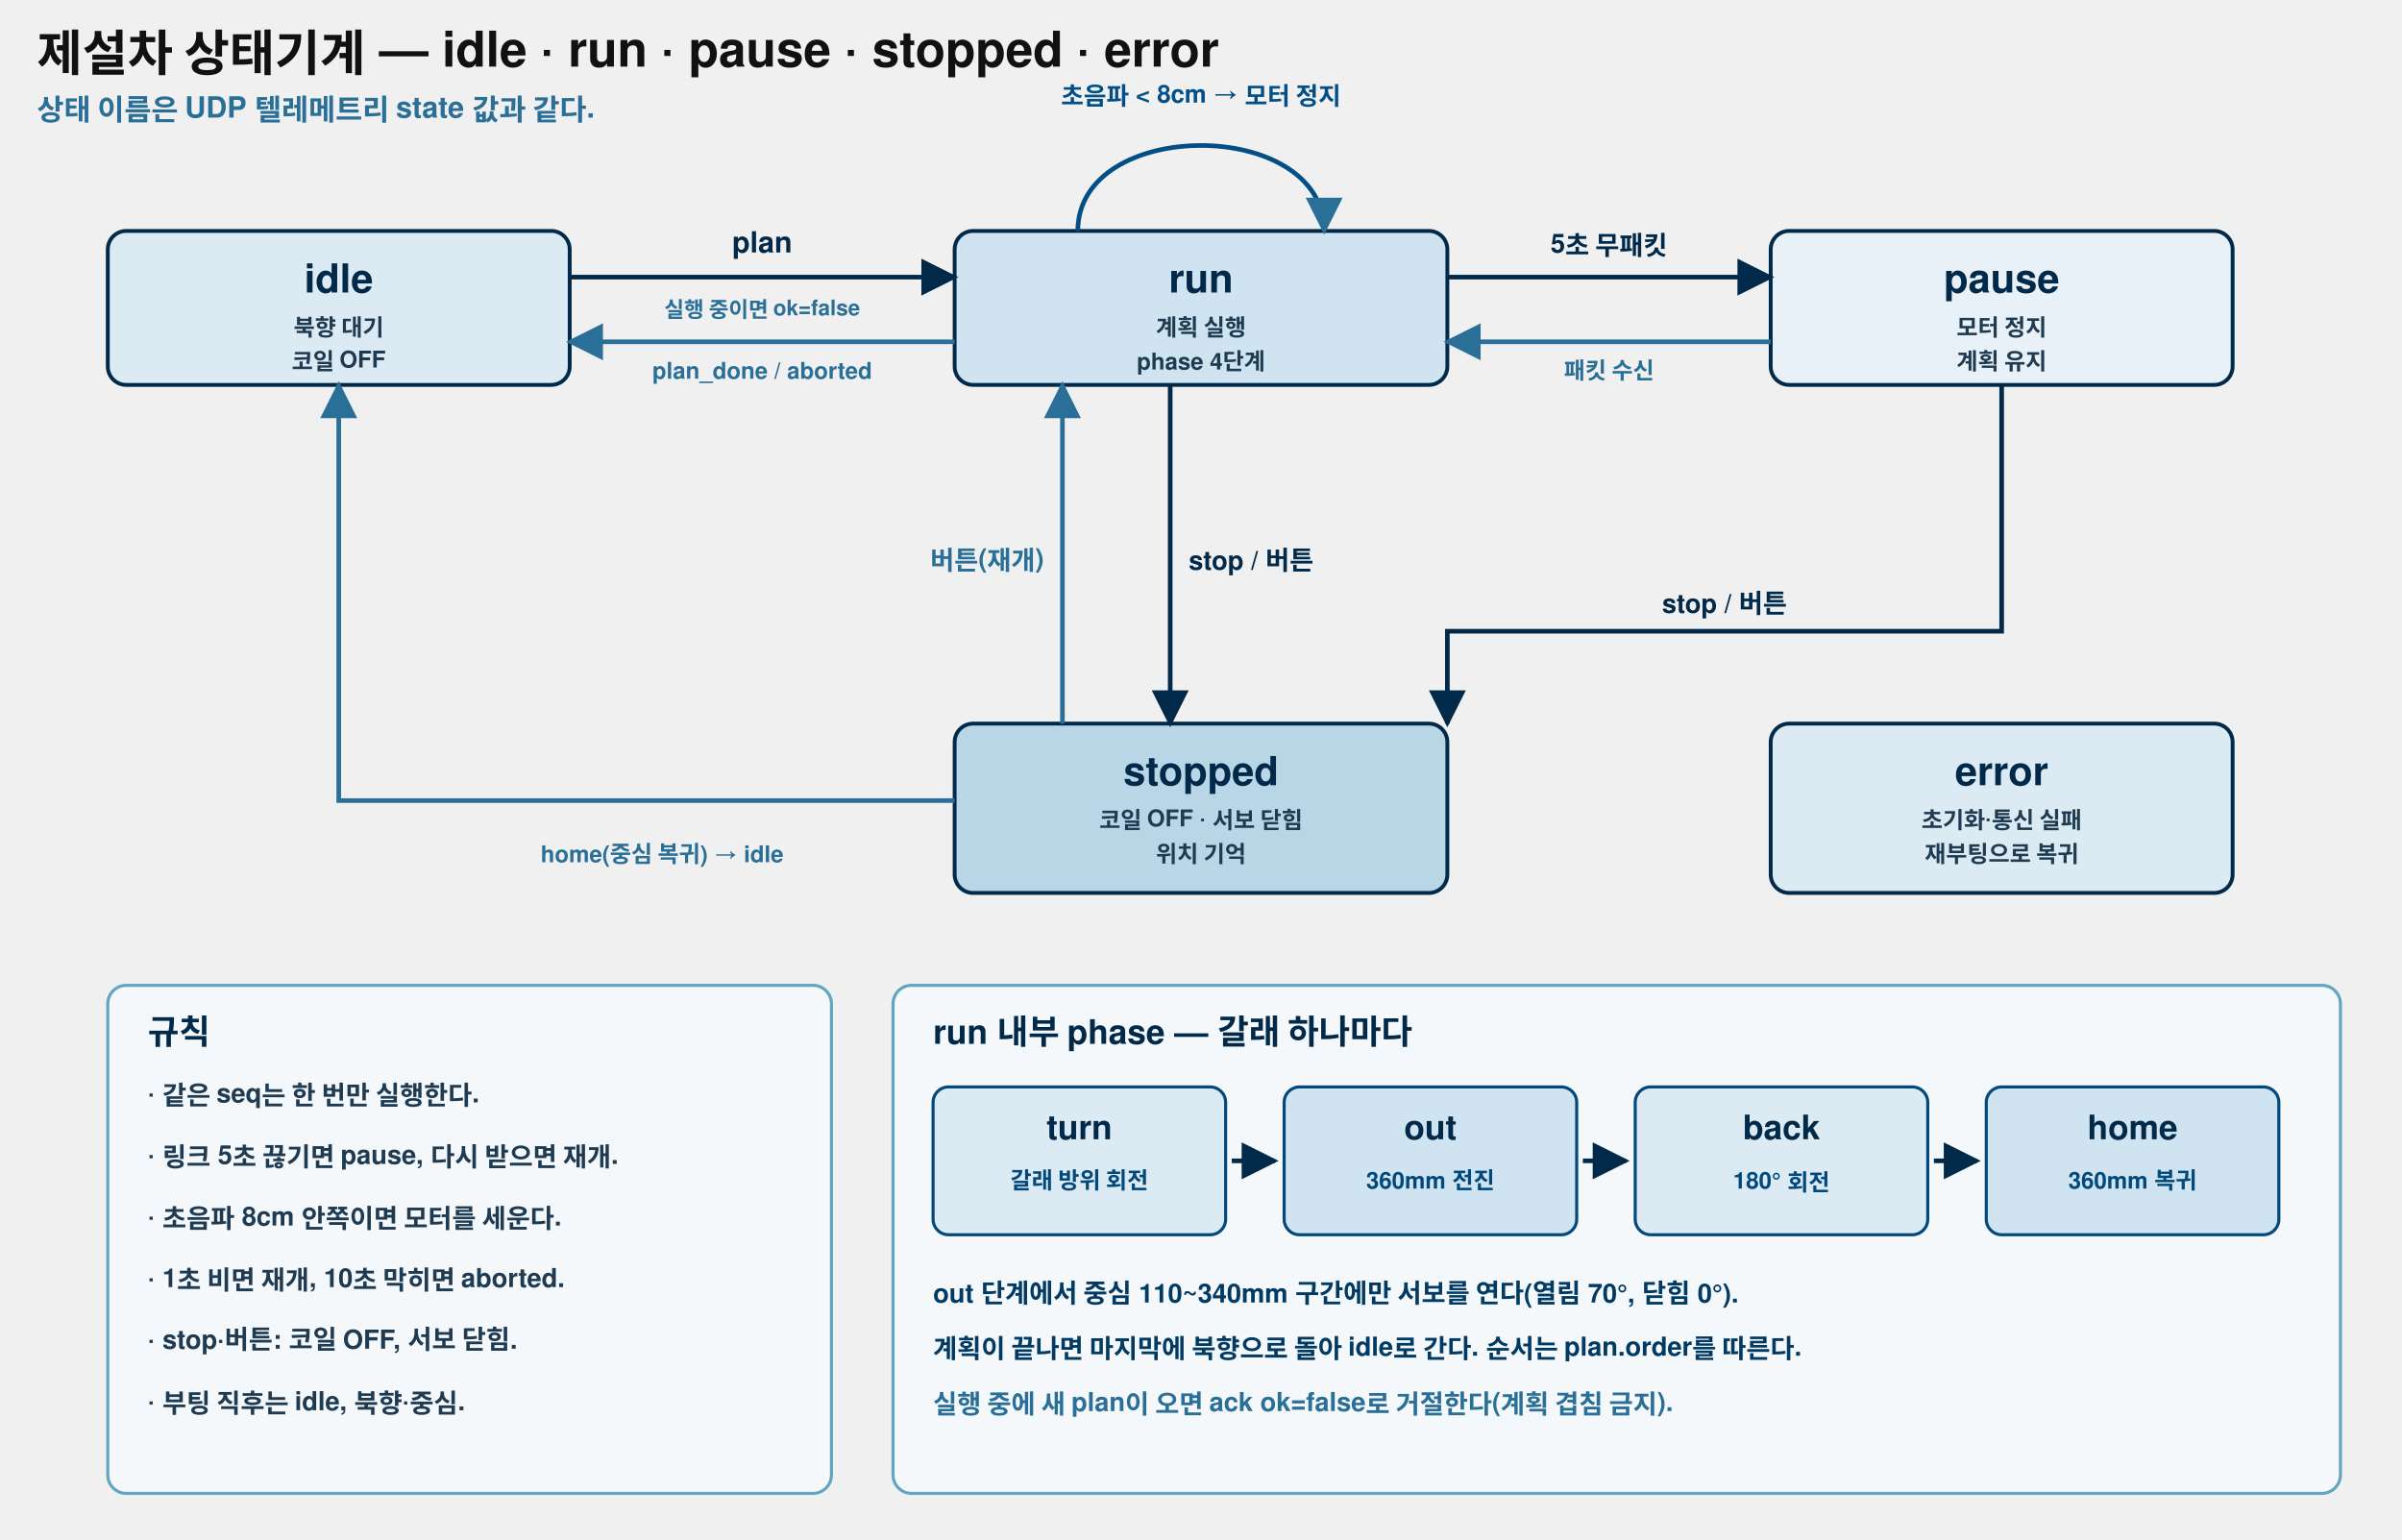
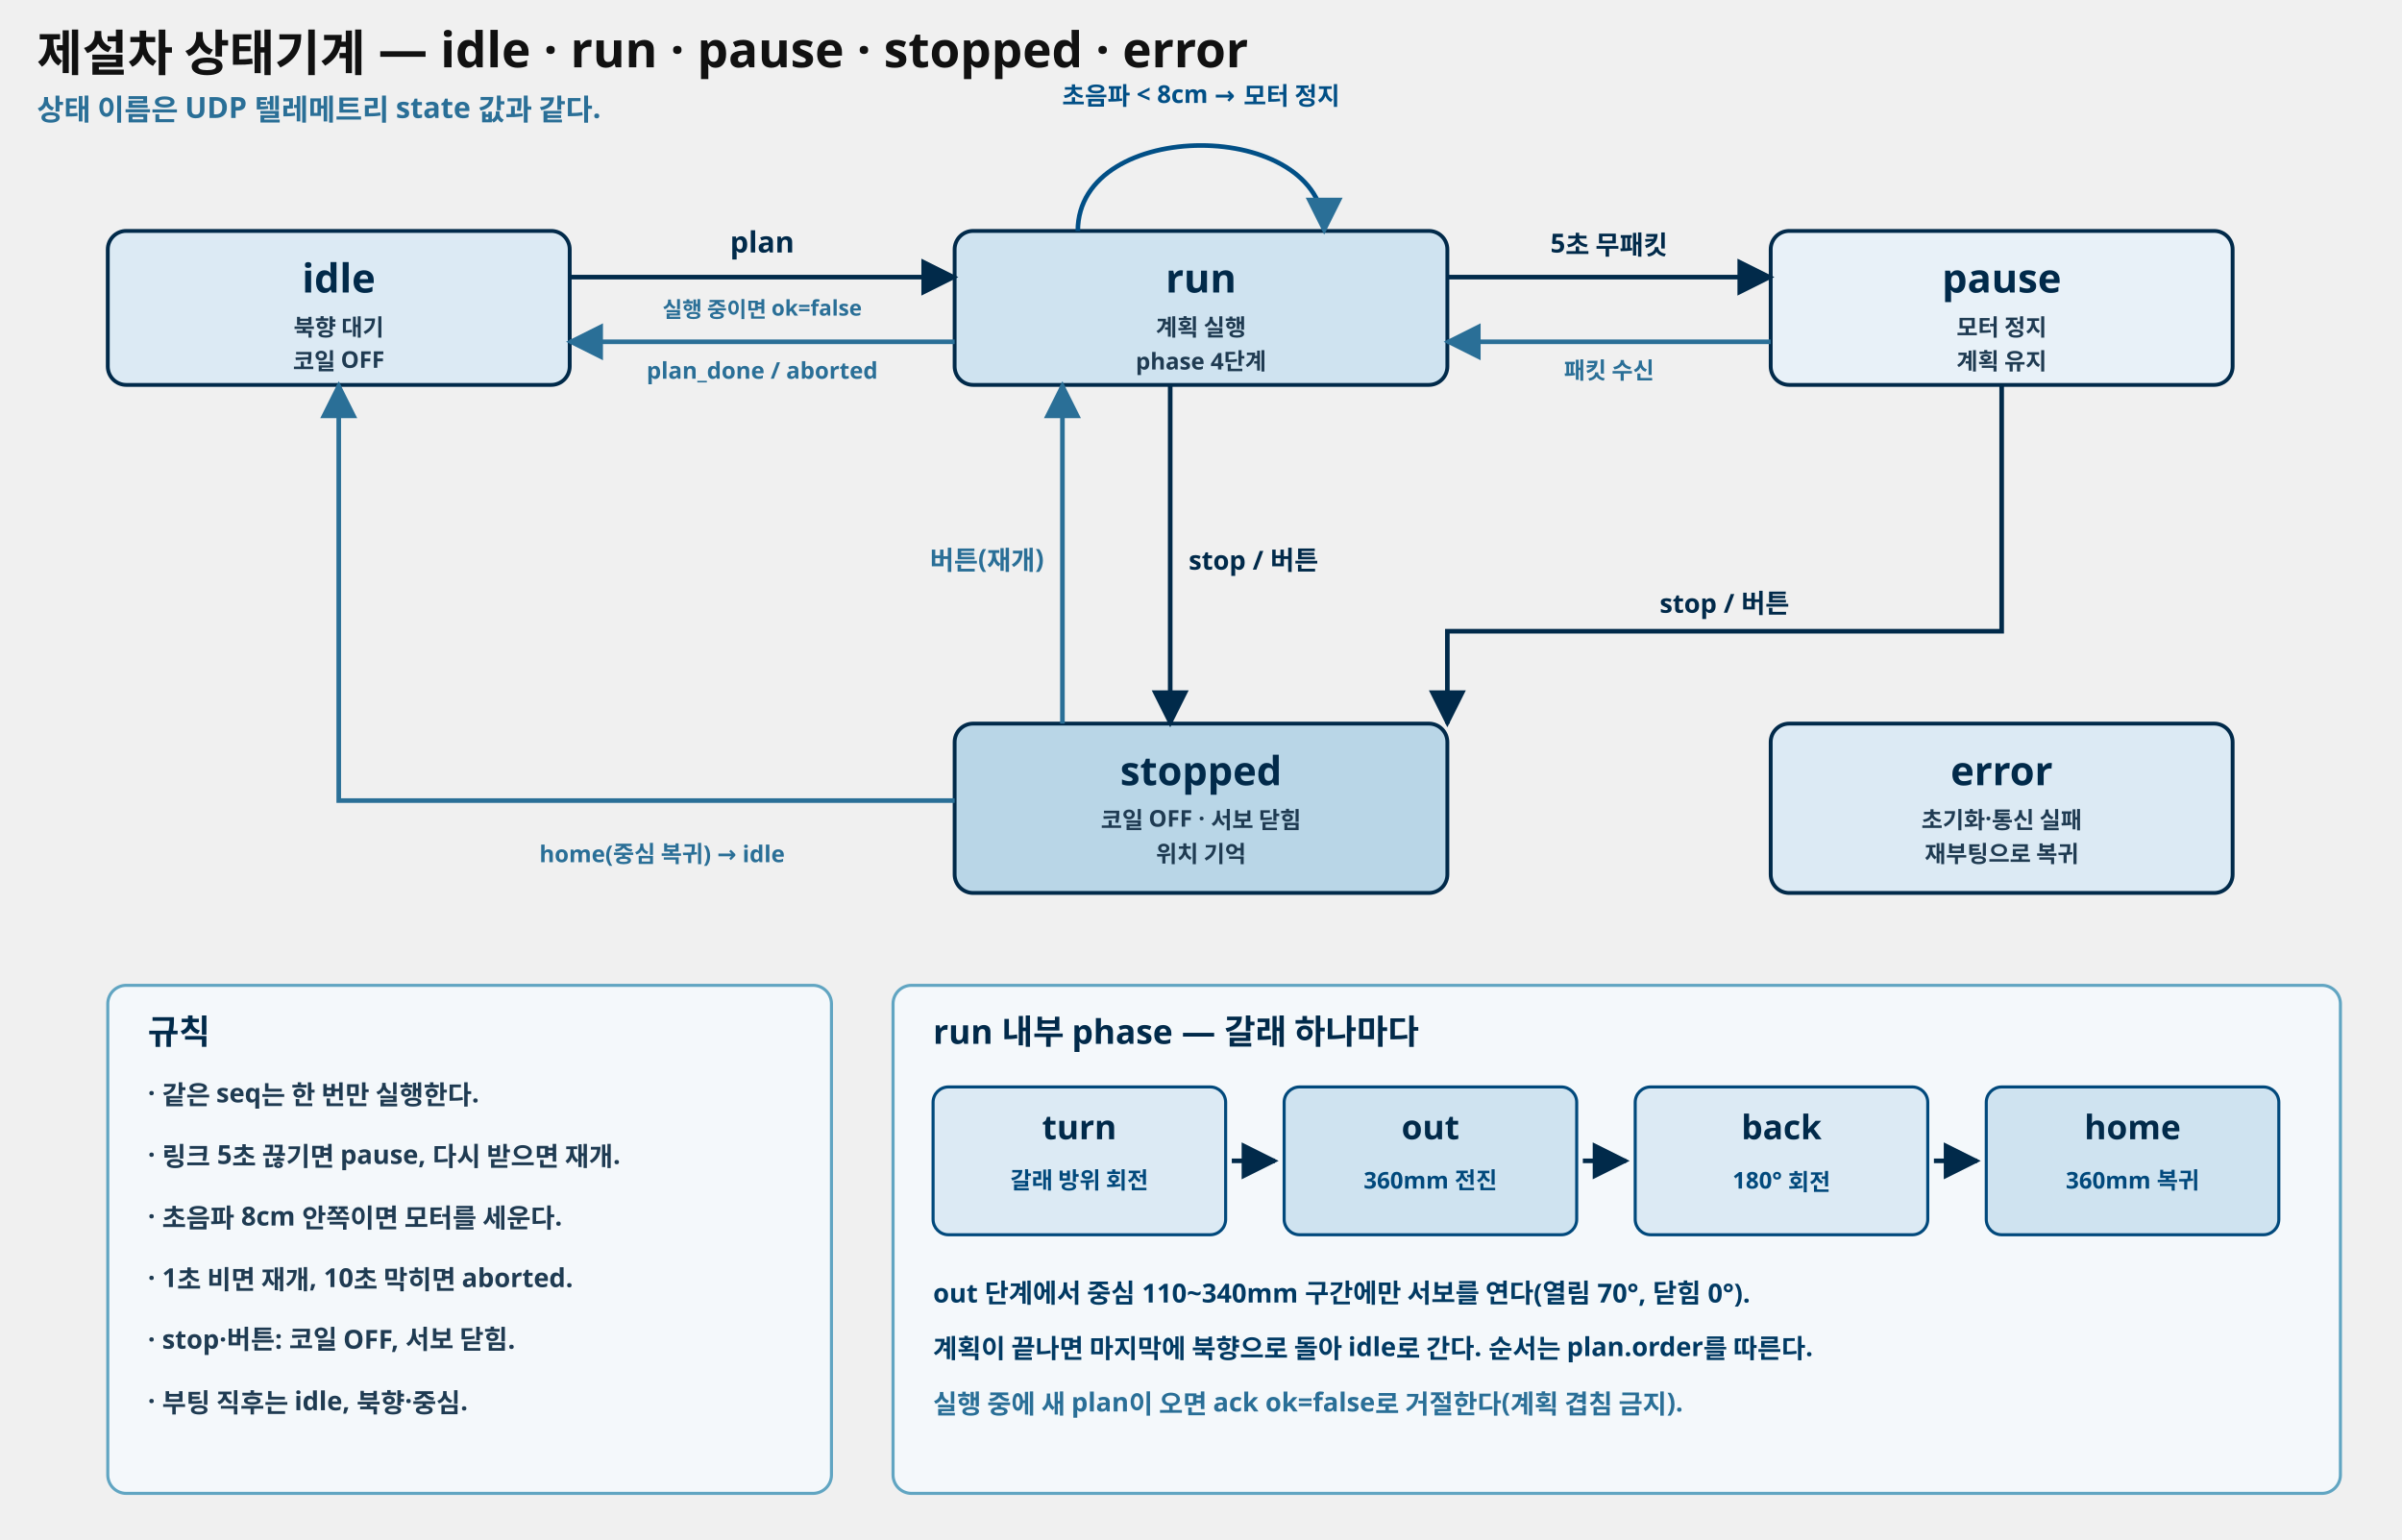
- <svg xmlns="http://www.w3.org/2000/svg" viewBox="0 0 1560 1000" width="1560" height="1000" font-family="Helvetica, Apple SD Gothic Neo, Noto Sans KR, sans-serif">
+ <svg xmlns="http://www.w3.org/2000/svg" viewBox="0 0 1560 1000" width="1560" height="1000" font-family="'Pretendard Variable', Pretendard, 'Apple SD Gothic Neo', sans-serif">
  <defs>
    <marker id="arrE" viewBox="0 0 10 10" refX="9" refY="5" markerWidth="7" markerHeight="7" orient="auto">
      <path d="M0 0 L10 5 L0 10 z" fill="#01497c" />
    </marker>
    <marker id="arrS" viewBox="0 0 10 10" refX="1" refY="5" markerWidth="7" markerHeight="7" orient="auto">
      <path d="M10 0 L0 5 L10 10 z" fill="#01497c" />
    </marker>
    <marker id="flow" viewBox="0 0 10 10" refX="9" refY="5" markerWidth="8" markerHeight="8" orient="auto">
      <path d="M0 0 L10 5 L0 10 z" fill="#012a4a" />
    </marker>
    <marker id="flowB" viewBox="0 0 10 10" refX="9" refY="5" markerWidth="8" markerHeight="8" orient="auto">
      <path d="M0 0 L10 5 L0 10 z" fill="#2a6f97" />
    </marker>
    <marker id="flowL" viewBox="0 0 10 10" refX="9" refY="5" markerWidth="8" markerHeight="8" orient="auto">
      <path d="M0 0 L10 5 L0 10 z" fill="#a9d6e5" />
    </marker>
    <pattern id="waves" width="40" height="18" patternUnits="userSpaceOnUse">
      <path d="M0 9 q10 -7 20 0 t20 0" fill="none" stroke="#468faf" stroke-width="2" />
    </pattern>
    <pattern id="hatch" width="12" height="12" patternUnits="userSpaceOnUse" patternTransform="rotate(45)">
      <rect width="6" height="12" fill="#a9d6e5" />
      <rect x="6" width="6" height="12" fill="#ffffff" />
    </pattern>
  </defs>
  <text x="24.0" y="46.0" font-size="32" text-anchor="start" font-weight="800" fill="#111">제설차 상태기계 — idle · run · pause · stopped · error</text>
  <text x="24.0" y="78.0" font-size="19" text-anchor="start" font-weight="600" fill="#2a6f97">상태 이름은 UDP 텔레메트리 state 값과 같다.</text>
  <rect x="70.0" y="150.0" width="300.0" height="100.0" rx="12" fill="#dceaf4" stroke="#012a4a" stroke-width="2.5" />
  <text x="220.0" y="190.0" font-size="26" text-anchor="middle" font-weight="800" fill="#012a4a">idle</text>
  <text x="220.0" y="218.0" font-size="15" text-anchor="middle" font-weight="600" fill="#1f3b52">북향 대기</text>
  <text x="220.0" y="240.0" font-size="15" text-anchor="middle" font-weight="600" fill="#1f3b52">코일 OFF</text>
  <rect x="620.0" y="150.0" width="320.0" height="100.0" rx="12" fill="#cfe3f0" stroke="#012a4a" stroke-width="2.5" />
  <text x="780.0" y="190.0" font-size="26" text-anchor="middle" font-weight="800" fill="#012a4a">run</text>
  <text x="780.0" y="218.0" font-size="15" text-anchor="middle" font-weight="600" fill="#1f3b52">계획 실행</text>
  <text x="780.0" y="240.0" font-size="15" text-anchor="middle" font-weight="600" fill="#1f3b52">phase 4단계</text>
  <rect x="1150.0" y="150.0" width="300.0" height="100.0" rx="12" fill="#e8f1f8" stroke="#012a4a" stroke-width="2.5" />
  <text x="1300.0" y="190.0" font-size="26" text-anchor="middle" font-weight="800" fill="#012a4a">pause</text>
  <text x="1300.0" y="218.0" font-size="15" text-anchor="middle" font-weight="600" fill="#1f3b52">모터 정지</text>
  <text x="1300.0" y="240.0" font-size="15" text-anchor="middle" font-weight="600" fill="#1f3b52">계획 유지</text>
  <rect x="620.0" y="470.0" width="320.0" height="110.0" rx="12" fill="#b9d6e7" stroke="#012a4a" stroke-width="2.5" />
  <text x="780.0" y="510.0" font-size="26" text-anchor="middle" font-weight="800" fill="#012a4a">stopped</text>
  <text x="780.0" y="538.0" font-size="15" text-anchor="middle" font-weight="600" fill="#1f3b52">코일 OFF · 서보 닫힘</text>
  <text x="780.0" y="560.0" font-size="15" text-anchor="middle" font-weight="600" fill="#1f3b52">위치 기억</text>
  <rect x="1150.0" y="470.0" width="300.0" height="110.0" rx="12" fill="#dceaf4" stroke="#012a4a" stroke-width="2.5" />
  <text x="1300.0" y="510.0" font-size="26" text-anchor="middle" font-weight="800" fill="#012a4a">error</text>
  <text x="1300.0" y="538.0" font-size="15" text-anchor="middle" font-weight="600" fill="#1f3b52">초기화·통신 실패</text>
  <text x="1300.0" y="560.0" font-size="15" text-anchor="middle" font-weight="600" fill="#1f3b52">재부팅으로 복귀</text>
  <line x1="370.0" y1="180.0" x2="620.0" y2="180.0" stroke="#012a4a" stroke-width="3" marker-end="url(#flow)" />
  <text x="495.0" y="164.0" font-size="19" text-anchor="middle" font-weight="800" fill="#012a4a">plan</text>
  <text x="495.0" y="206.0" font-size="14" text-anchor="middle" font-weight="600" fill="#2a6f97">실행 중이면 ok=false</text>
  <line x1="620.0" y1="222.0" x2="370.0" y2="222.0" stroke="#2a6f97" stroke-width="3" marker-end="url(#flowB)" />
  <text x="495.0" y="246.0" font-size="15" text-anchor="middle" font-weight="700" fill="#2a6f97">plan_done / aborted</text>
  <line x1="940.0" y1="180.0" x2="1150.0" y2="180.0" stroke="#012a4a" stroke-width="3" marker-end="url(#flow)" />
  <text x="1045.0" y="164.0" font-size="17" text-anchor="middle" font-weight="800" fill="#012a4a">5초 무패킷</text>
  <line x1="1150.0" y1="222.0" x2="940.0" y2="222.0" stroke="#2a6f97" stroke-width="3" marker-end="url(#flowB)" />
  <text x="1045.0" y="246.0" font-size="15" text-anchor="middle" font-weight="700" fill="#2a6f97">패킷 수신</text>
  <line x1="760.0" y1="250.0" x2="760.0" y2="470.0" stroke="#012a4a" stroke-width="3" marker-end="url(#flow)" />
  <text x="772.0" y="370.0" font-size="17" text-anchor="start" font-weight="800" fill="#012a4a">stop / 버튼</text>
  <line x1="690.0" y1="470.0" x2="690.0" y2="250.0" stroke="#2a6f97" stroke-width="3" marker-end="url(#flowB)" />
  <text x="678.0" y="370.0" font-size="17" text-anchor="end" font-weight="800" fill="#2a6f97">버튼(재개)</text>
  <path d="M 1300 250 L 1300 410 L 940 410 L 940 470" fill="none" stroke="#012a4a" stroke-width="3" marker-end="url(#flow)" />
  <text x="1120.0" y="398.0" font-size="17" text-anchor="middle" font-weight="800" fill="#012a4a">stop / 버튼</text>
  <path d="M 620 520 L 220 520 L 220 250" fill="none" stroke="#2a6f97" stroke-width="3" marker-end="url(#flowB)" />
  <text x="430.0" y="560.0" font-size="15" text-anchor="middle" font-weight="700" fill="#2a6f97">home(중심 복귀) → idle</text>
  <path d="M 700 150 C 700 76, 860 76, 860 150" fill="none" stroke="#014f86" stroke-width="3" marker-end="url(#flowB)" />
  <text x="780.0" y="68.0" font-size="16" text-anchor="middle" font-weight="800" fill="#014f86">초음파 &lt; 8cm → 모터 정지</text>
  <rect x="70.0" y="640.0" width="470.0" height="330.0" rx="12" fill="#f4f8fb" stroke="#61a5c2" stroke-width="2" />
  <text x="96.0" y="678.0" font-size="22" text-anchor="start" font-weight="800" fill="#012a4a">규칙</text>
  <text x="96.0" y="716.0" font-size="17" text-anchor="start" font-weight="600" fill="#1f3b52">· 같은 seq는 한 번만 실행한다.</text>
  <text x="96.0" y="756.0" font-size="17" text-anchor="start" font-weight="600" fill="#1f3b52">· 링크 5초 끊기면 pause, 다시 받으면 재개.</text>
  <text x="96.0" y="796.0" font-size="17" text-anchor="start" font-weight="600" fill="#1f3b52">· 초음파 8cm 안쪽이면 모터를 세운다.</text>
  <text x="96.0" y="836.0" font-size="17" text-anchor="start" font-weight="600" fill="#1f3b52">· 1초 비면 재개, 10초 막히면 aborted.</text>
  <text x="96.0" y="876.0" font-size="17" text-anchor="start" font-weight="600" fill="#1f3b52">· stop·버튼: 코일 OFF, 서보 닫힘.</text>
  <text x="96.0" y="916.0" font-size="17" text-anchor="start" font-weight="600" fill="#1f3b52">· 부팅 직후는 idle, 북향·중심.</text>
  <rect x="580.0" y="640.0" width="940.0" height="330.0" rx="12" fill="#f4f8fb" stroke="#61a5c2" stroke-width="2" />
  <text x="606.0" y="678.0" font-size="22" text-anchor="start" font-weight="800" fill="#012a4a">run 내부 phase — 갈래 하나마다</text>
  <rect x="606.0" y="706.0" width="190.0" height="96.0" rx="10" fill="#dceaf4" stroke="#01497c" stroke-width="2" />
  <text x="701.0" y="740.0" font-size="22" text-anchor="middle" font-weight="800" fill="#012a4a">turn</text>
  <text x="701.0" y="772.0" font-size="15" text-anchor="middle" font-weight="700" fill="#01497c">갈래 방위 회전</text>
  <line x1="800.0" y1="754.0" x2="828.0" y2="754.0" stroke="#012a4a" stroke-width="3" marker-end="url(#flow)" />
  <rect x="834.0" y="706.0" width="190.0" height="96.0" rx="10" fill="#cfe3f0" stroke="#01497c" stroke-width="2" />
  <text x="929.0" y="740.0" font-size="22" text-anchor="middle" font-weight="800" fill="#012a4a">out</text>
  <text x="929.0" y="772.0" font-size="15" text-anchor="middle" font-weight="700" fill="#01497c">360mm 전진</text>
  <line x1="1028.0" y1="754.0" x2="1056.0" y2="754.0" stroke="#012a4a" stroke-width="3" marker-end="url(#flow)" />
  <rect x="1062.0" y="706.0" width="190.0" height="96.0" rx="10" fill="#dceaf4" stroke="#01497c" stroke-width="2" />
  <text x="1157.0" y="740.0" font-size="22" text-anchor="middle" font-weight="800" fill="#012a4a">back</text>
  <text x="1157.0" y="772.0" font-size="15" text-anchor="middle" font-weight="700" fill="#01497c">180° 회전</text>
  <line x1="1256.0" y1="754.0" x2="1284.0" y2="754.0" stroke="#012a4a" stroke-width="3" marker-end="url(#flow)" />
  <rect x="1290.0" y="706.0" width="190.0" height="96.0" rx="10" fill="#cfe3f0" stroke="#01497c" stroke-width="2" />
  <text x="1385.0" y="740.0" font-size="22" text-anchor="middle" font-weight="800" fill="#012a4a">home</text>
  <text x="1385.0" y="772.0" font-size="15" text-anchor="middle" font-weight="700" fill="#01497c">360mm 복귀</text>
  <text x="606.0" y="846.0" font-size="17" text-anchor="start" font-weight="700" fill="#013a63">out 단계에서 중심 110~340mm 구간에만 서보를 연다(열림 70°, 닫힘 0°).</text>
  <text x="606.0" y="882.0" font-size="17" text-anchor="start" font-weight="700" fill="#013a63">계획이 끝나면 마지막에 북향으로 돌아 idle로 간다. 순서는 plan.order를 따른다.</text>
  <text x="606.0" y="918.0" font-size="17" text-anchor="start" font-weight="600" fill="#2a6f97">실행 중에 새 plan이 오면 ack ok=false로 거절한다(계획 겹침 금지).</text>
</svg>
